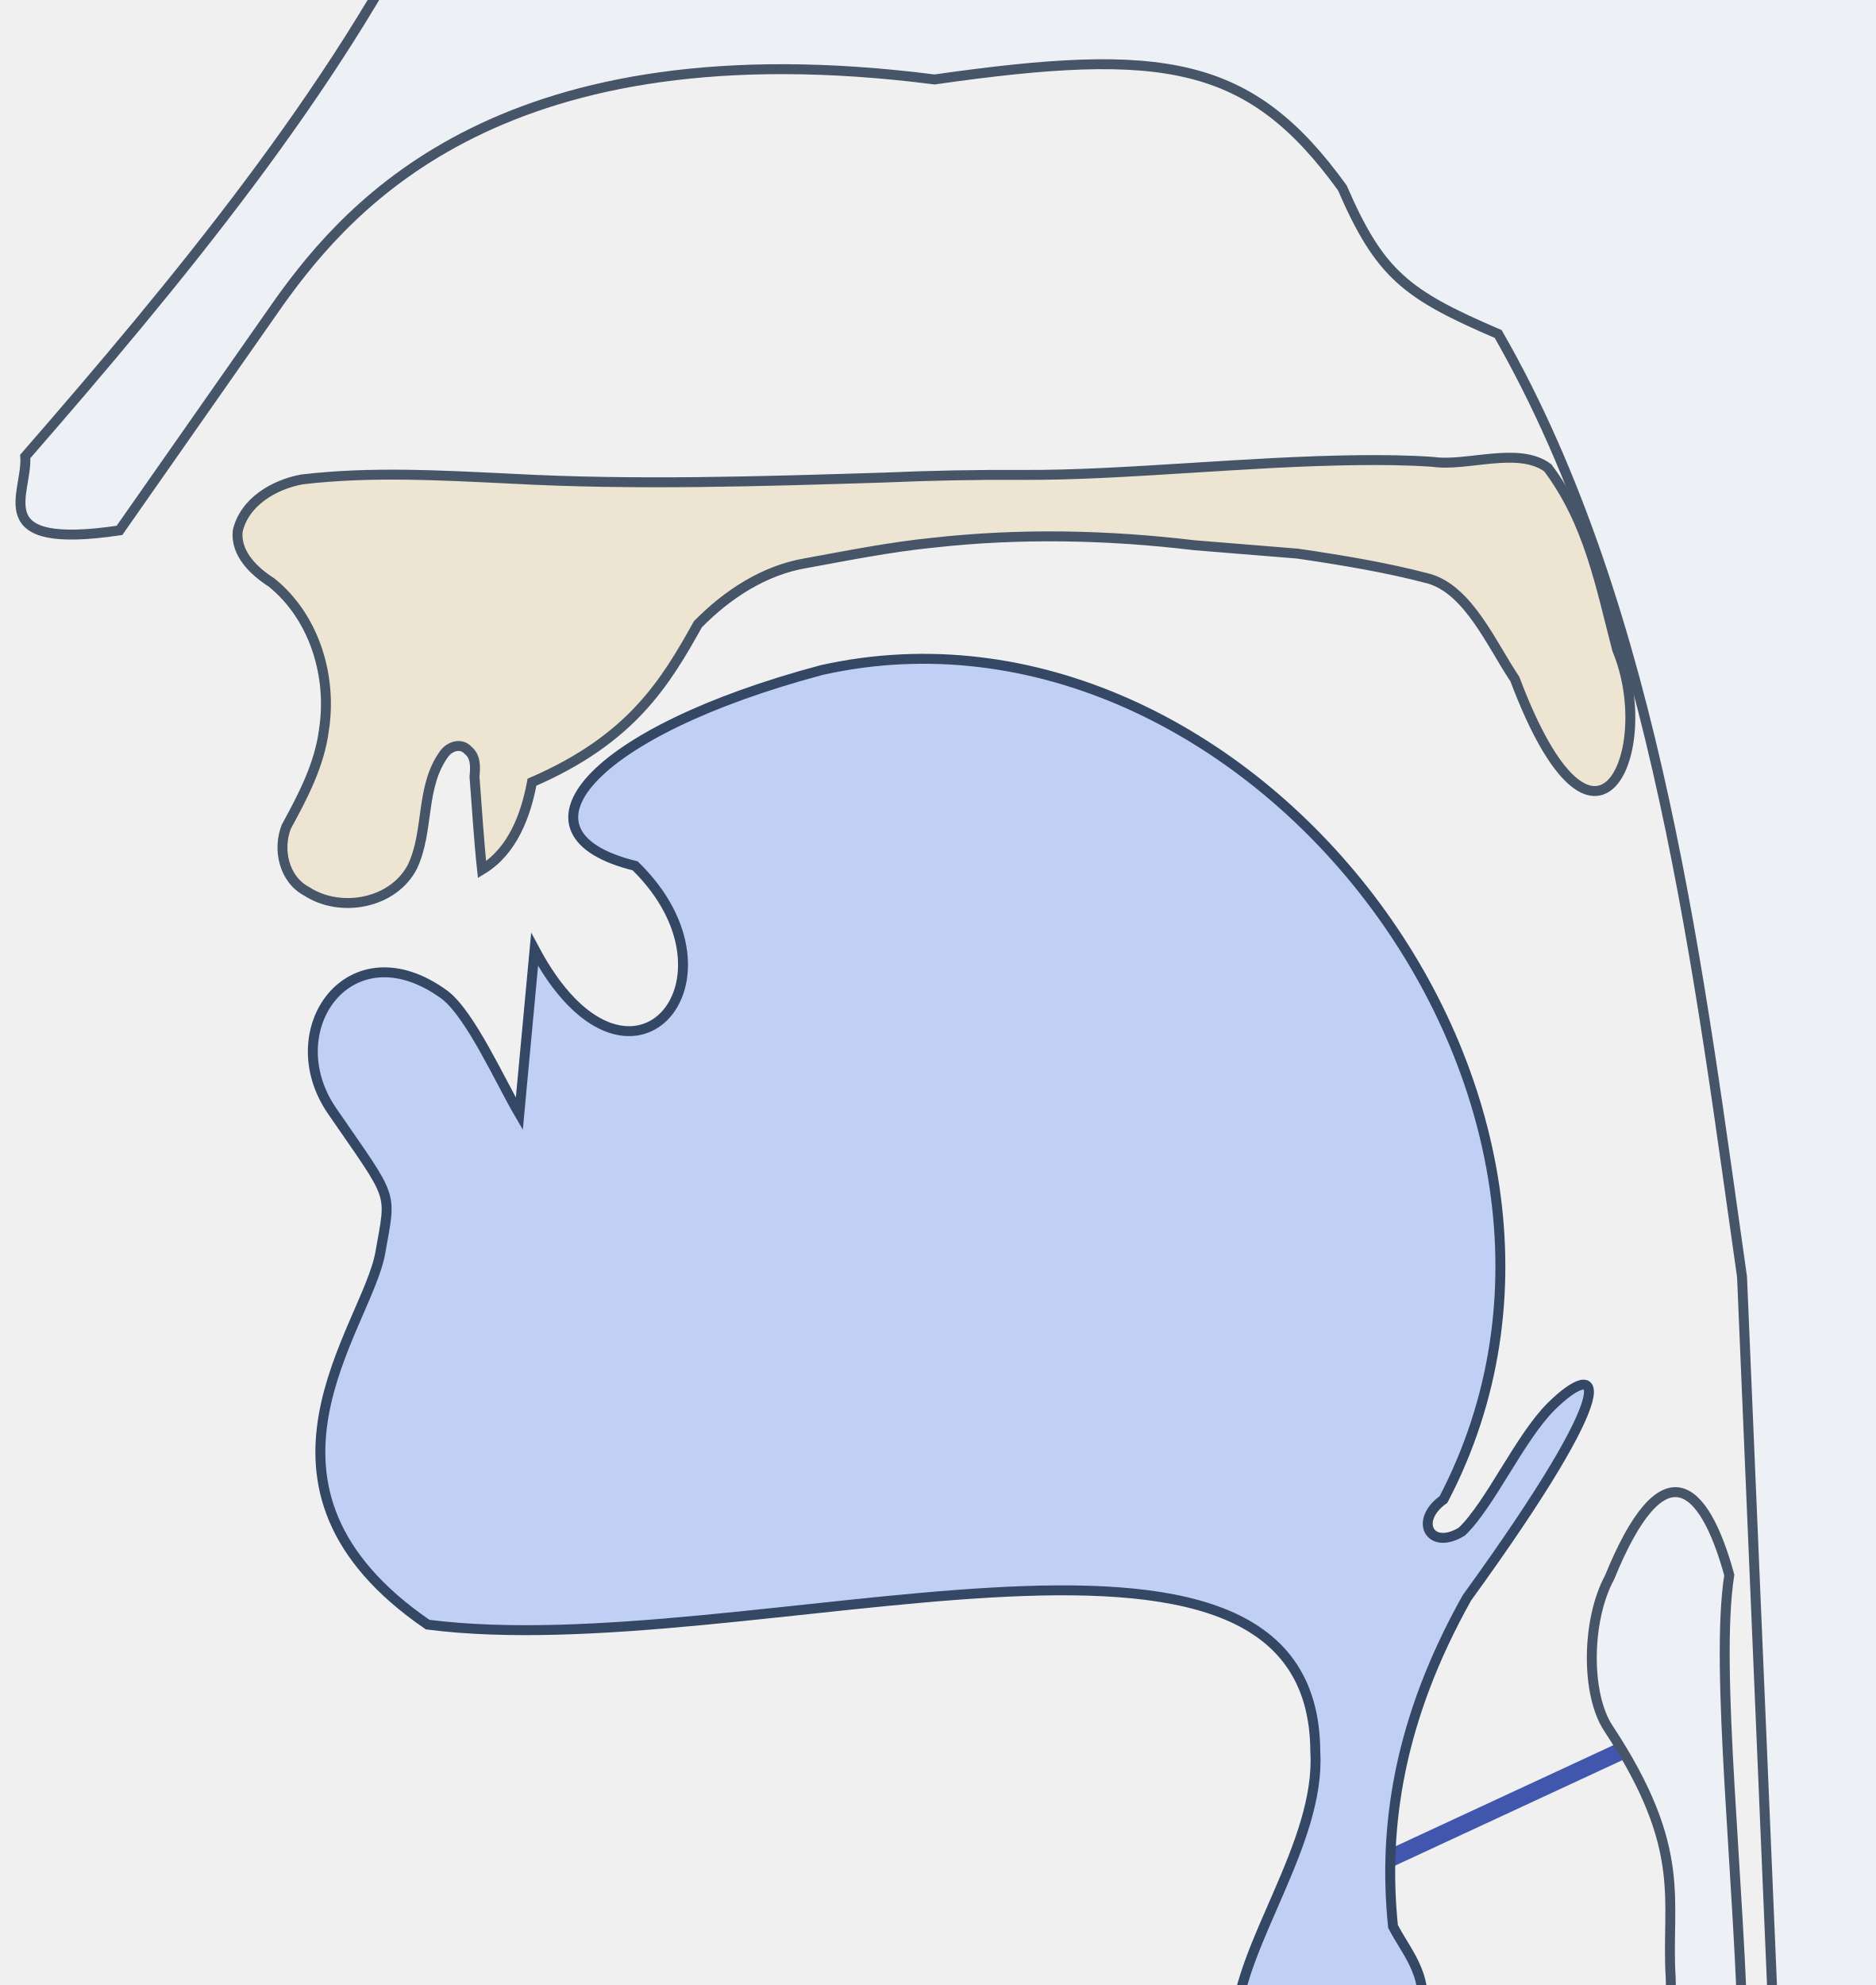
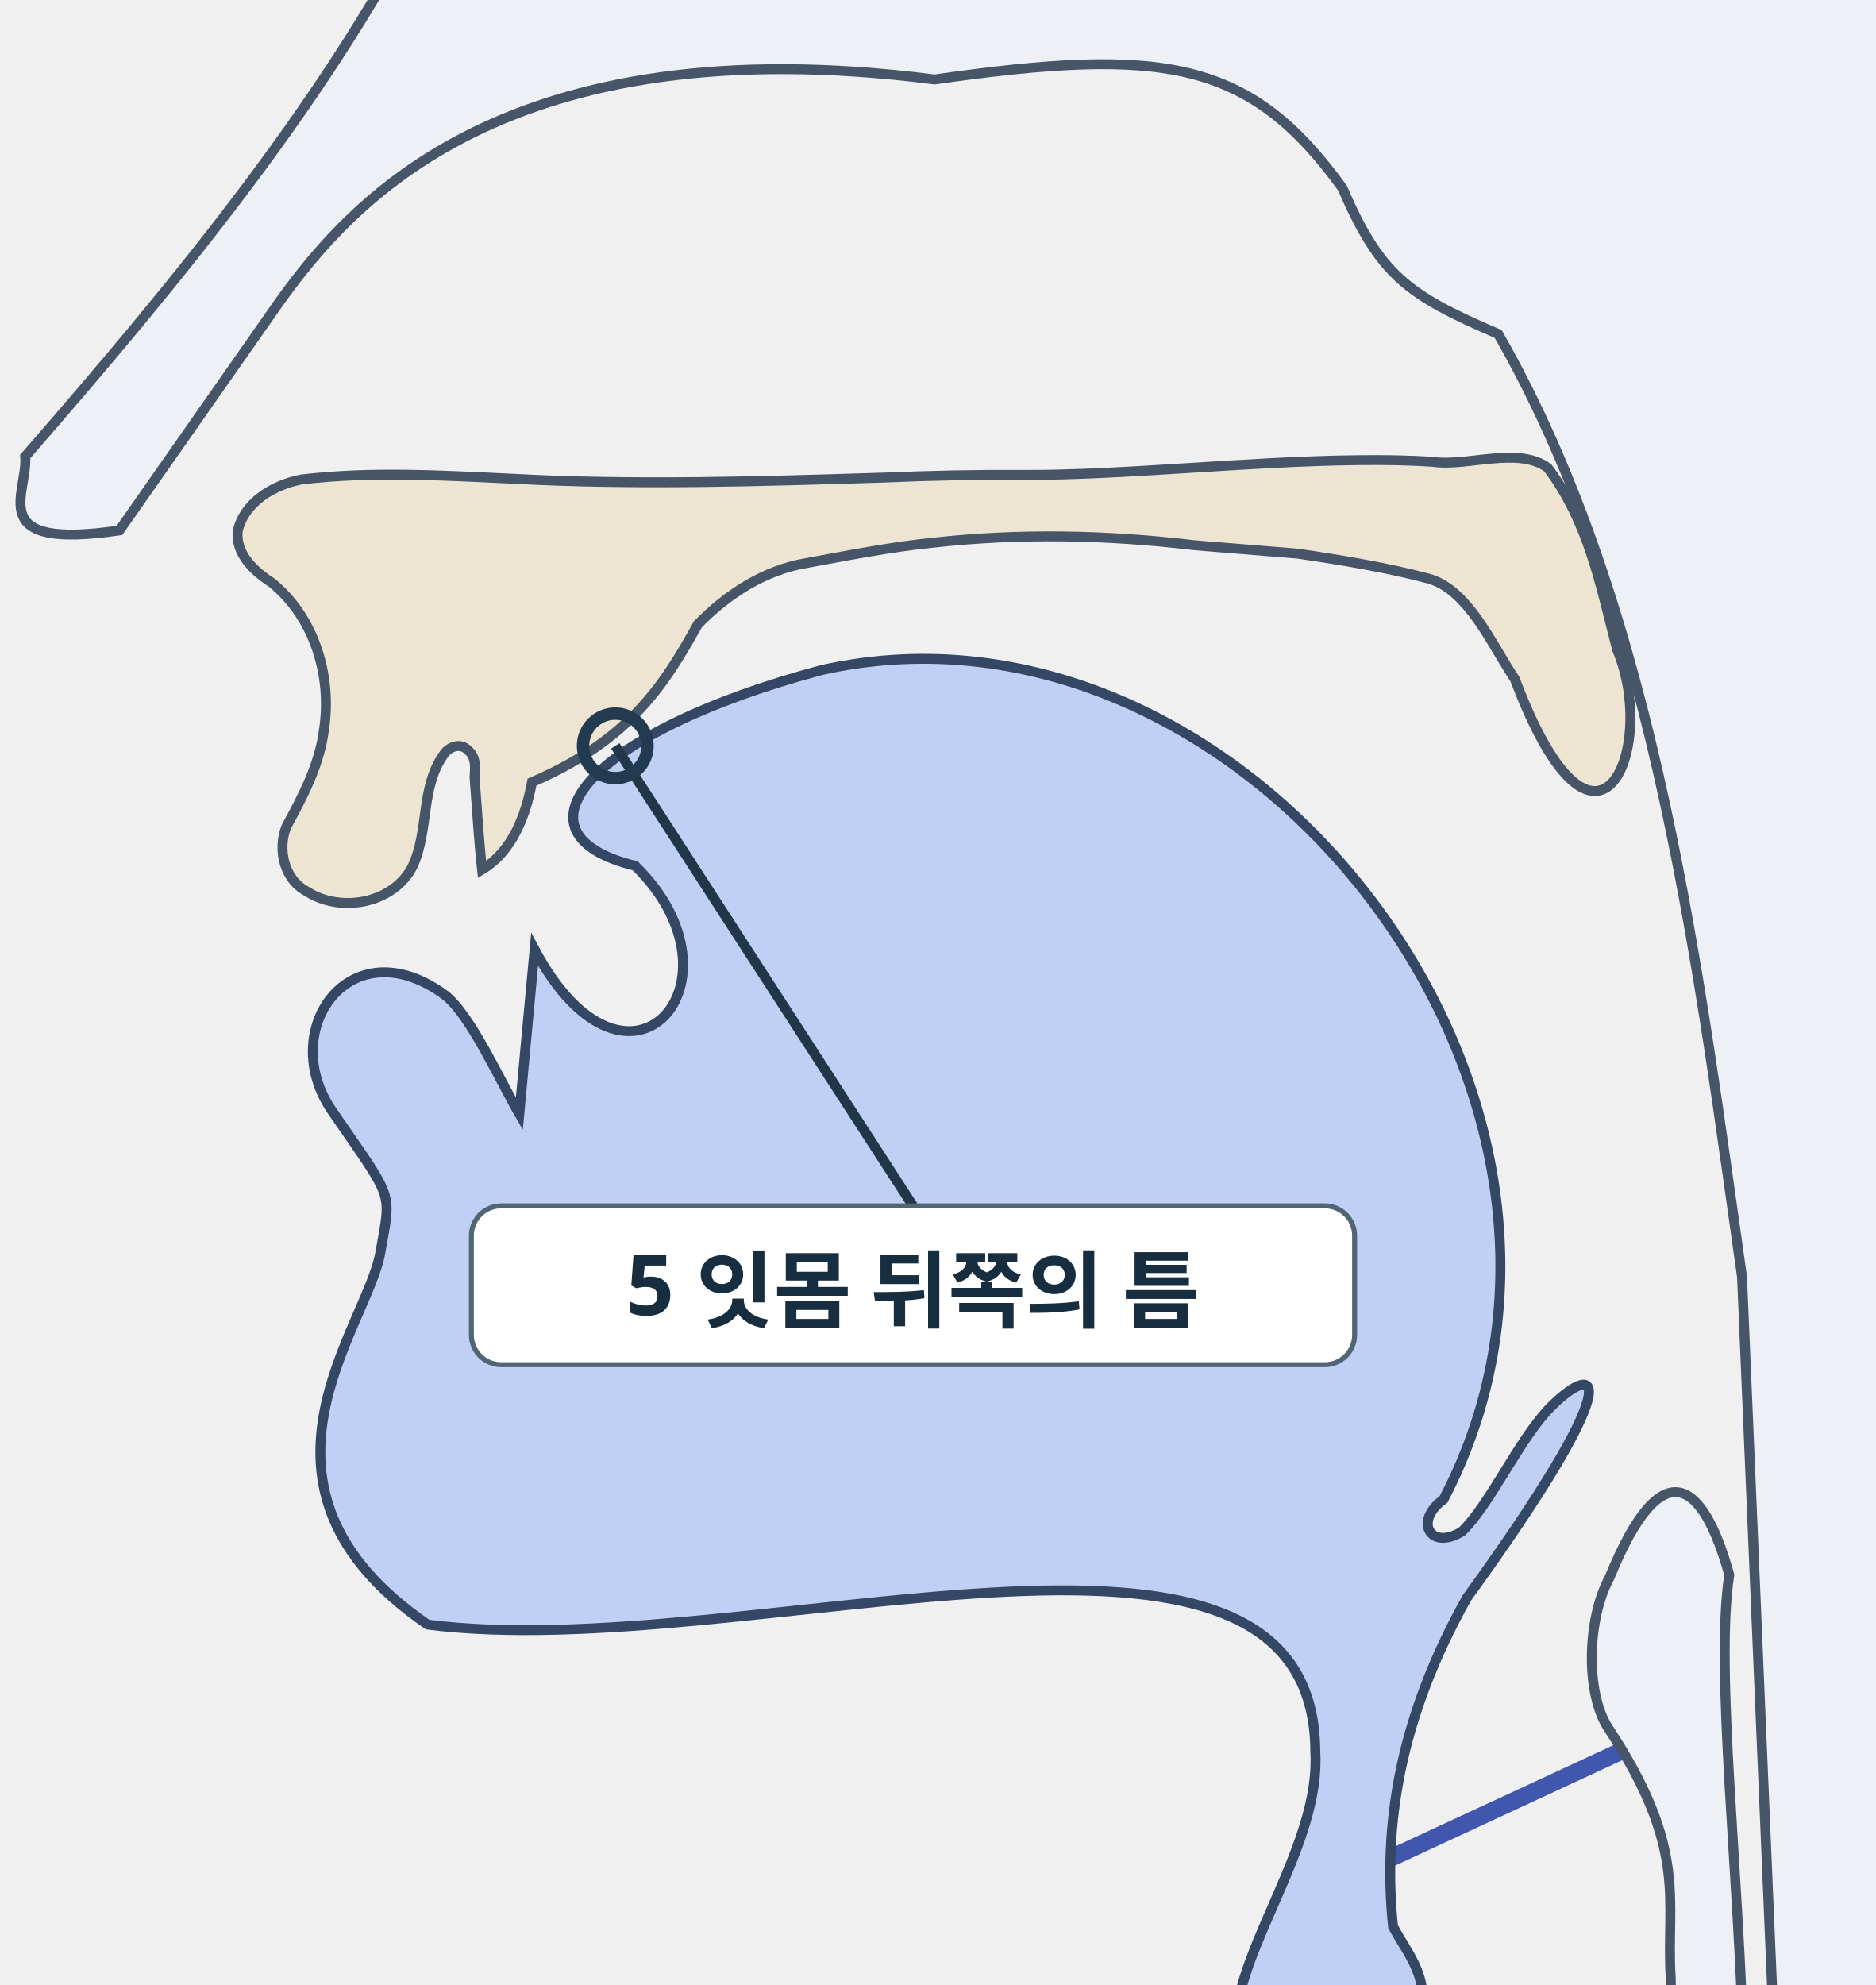
<svg xmlns="http://www.w3.org/2000/svg" width="378" height="400" version="1.1" style="fill:#edf0f4;stroke-width:2;stroke:#475569" viewBox="0 0 378 400">
  <path d="m279.66 374.71 12.011-5.573m24.022-11.146 12.011-5.573m-24.022 11.146 12.011-5.573m-24.022 11.146 12.011-5.573" style="fill:none;stroke:#4157ad;stroke-width:3.5" />
  <path d="m256.36 487.8 24.898 0.513c-2.313-9.671-7.136-25.469-1.797-33.111 5.081-4.463 14.469-17.943 2e-5 -24.384-7.9-10.468 5.216-16.879 6.417-23.101 2.763-8.988-2.119-13.729-5.133-19.507-2.082-20.237 1.261-41.888 14.887-66.223 32.357-44.68 26.743-48.177 17.063-38.641-6.375 6.28-12.334 19.813-18.09 25.294-6.428 3.924-9.708-2.213-3.693-6.473 42.308-80.883-39.871-186.16-125.25-167.16-46.853 12.466-64.222 32.947-37.651 39.471 23.705 23.176-1.449 52.126-20.271 16.86l-3.08 33.111c-3.876-6.641-9.836-19.951-14.988-23.932-19.005-13.98-34.016 6.961-22.743 23.355 12.588 18.306 11.947 15.858 9.724 28.531-2.678 15.267-30.943 47.203 9.527 74.973 64.714 8.286 178.72-34.066 178.9 25.668 1.091 18.285-15.333 38.921-16.027 54.415-1.356 30.306 11.051 52.548 7.3 80.34z" style="fill:#c0d0f5;stroke:#344866;stroke-width:2" />
  <path d="m360.83 487.8 170.95 1.027c-6.391-59.243-13.328-118.18 2.567-178.65 6.467-12.733 15.101-30.264 23.104-37.388 12.911-11.493 25.29-25.102 32.852-45.262 19.289-44.528 28.826-117.25 27.742-188.53-0.96-63.116-10.818-134.38-54.95-198.03-36.116-51.883-129.93-106.41-283.88-86.243-175.2 52.486-194.47 120.95-200.21 138.09-3.776 36.542 13.747 56.022 8.214 85.217-19.752 40.433-51.633 78.907-82.137 113.96 0.609 7.415-8.437 18.968 18.994 14.887l32.341-46.202c14.192-19.712 45.295-55.755 131.93-44.662 46.124-6.597 63.522-3.983 82.177 21.841 7.583 17.492 12.913 21.503 31.408 29.448 32.157 55.976 40.741 131.37 49.148 189.99z" />
  <path d="m261.51 111.56c8.868 1.303 17.746 2.757 26.417 5.04 8.034 2.264 12.706 13.309 17.368 20.238 16.459 43.63 28.952 14.046 20.624-5.909-3.436-13.212-5.734-25.642-13.98-36.649-5.92-4.392-16.27-0.193-23.17-1.212-4.998-0.347-10.013-0.394-15.021-0.341-22.484 0.241-47.333 3.062-67.391 2.973-9.422-0.061-18.84 0.129-28.252 0.537-25.001 0.771-50.04 1.577-75.036 0.225-14.065-0.666-28.234-1.513-42.255 0.151-5.59 1.04-11.564 4.522-12.914 10.416-0.45 4.56 3.304 8.094 6.823 10.349 8.661 6.988 12.235 18.902 10.565 29.688-0.888 7.026-4.234 13.377-7.575 19.507-1.83 4.575-0.483 10.627 4.084 13.035 6.84 4.466 17.549 2.487 21.358-5.039 3.373-7.197 1.522-16.019 6.36-22.655 1.095-1.529 3.385-2.287 4.805-0.731 1.634 1.304 1.482 3.505 1.308 5.337 0.498 6.239 0.842 12.492 1.52 18.715 6.129-3.696 8.816-10.898 10.067-17.614 20.142-8.713 26.893-20.128 33.45-31.839 5.928-6.026 13.361-10.903 21.817-12.311 8.476-1.546 16.941-3.244 25.525-4.103 17.49-1.956 35.182-1.593 52.643 0.497z" style="fill:#eee4d2;stroke:#475569;stroke-width:2" />
  <path d="m333.11 488.83 17.35 0.44c3.448 0.087 1.256-58.443 0.949-73.935-0.719-36.326-5.882-78.831-2.899-97.966-5.203-18.85-13.474-25.607-24.128 0.513-4.63 8.529-4.819 23.45-0.255 30.366 16.283 24.679 11.595 34.661 12.576 50.23 0.745 30.757 1.126 60.012-3.594 90.35z" />
+   <g id="articulation-landmark" font-family="system-ui, sans-serif" stroke="none">
+     <path d="M 184 243 L 124 150.3" fill="none" stroke="#20374a" stroke-width="2" />
+     <circle cx="124" cy="150.3" r="6.5" fill="none" stroke="#233b50" stroke-width="2.5" />
+     <rect x="95" y="243" width="178" height="32" rx="6" fill="#fff" stroke="#526575" stroke-width="1" />
+     <text x="184" y="265" text-anchor="middle" fill="#172d40" font-size="17" font-weight="600">5 잇몸 뒤쪽의 틈</text>
+   </g>
</svg>
